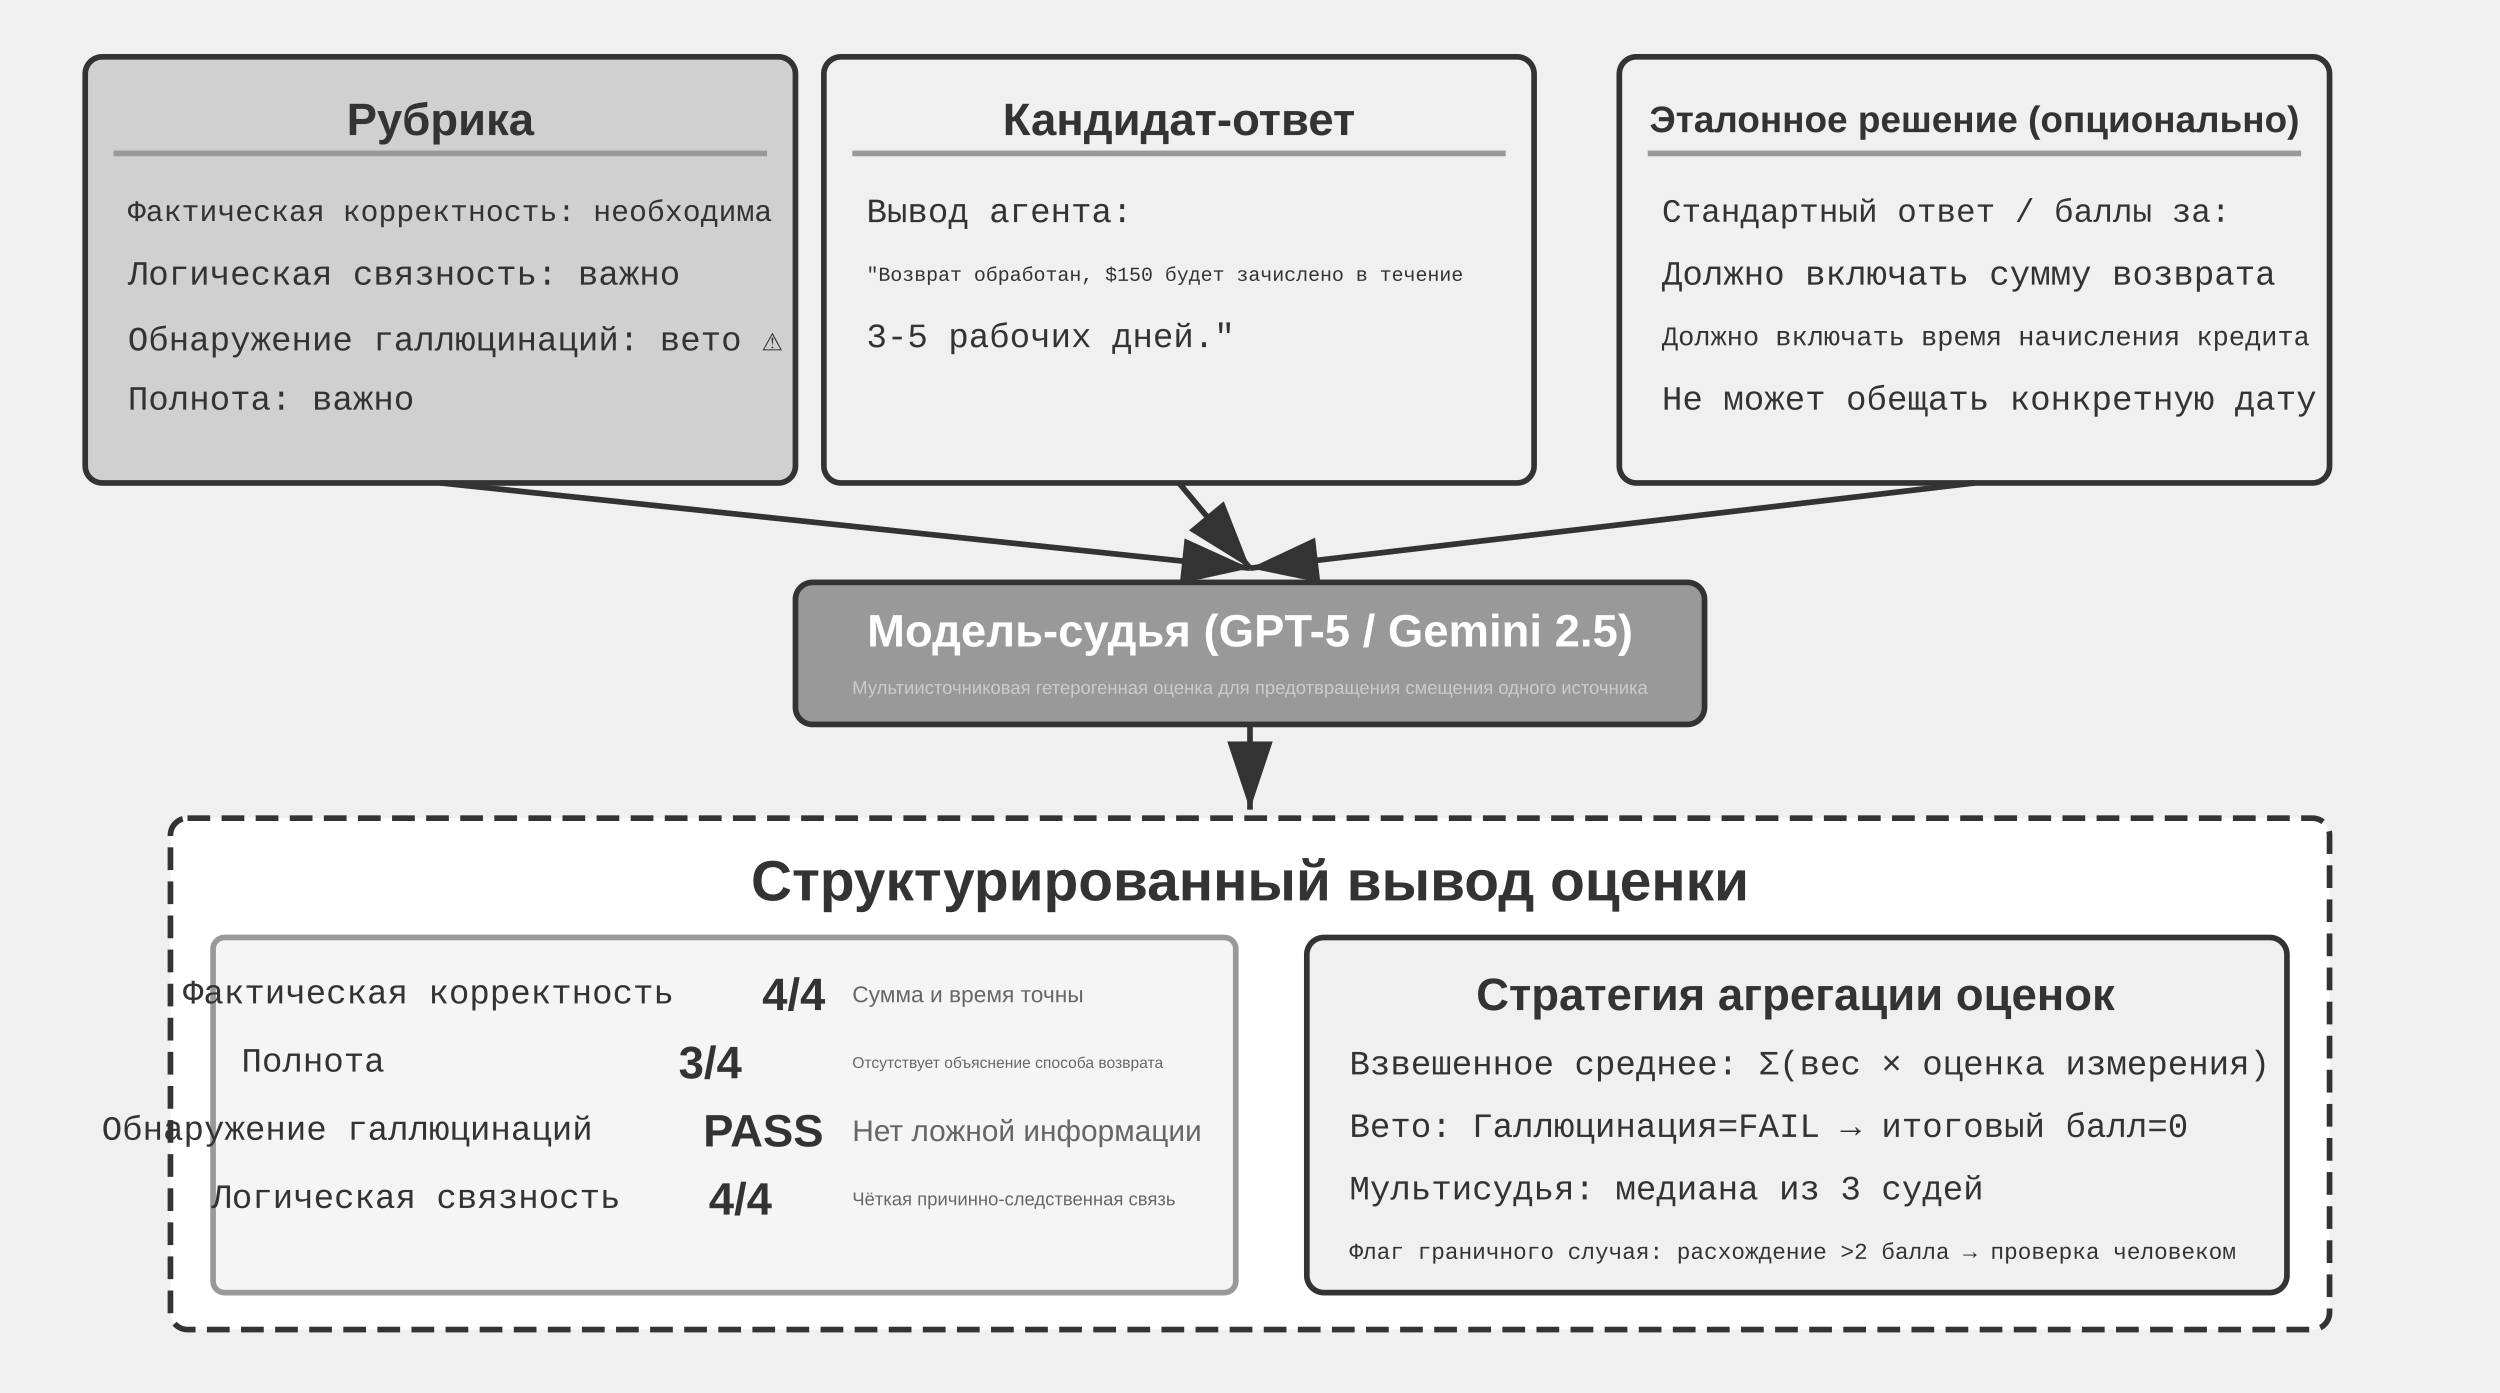
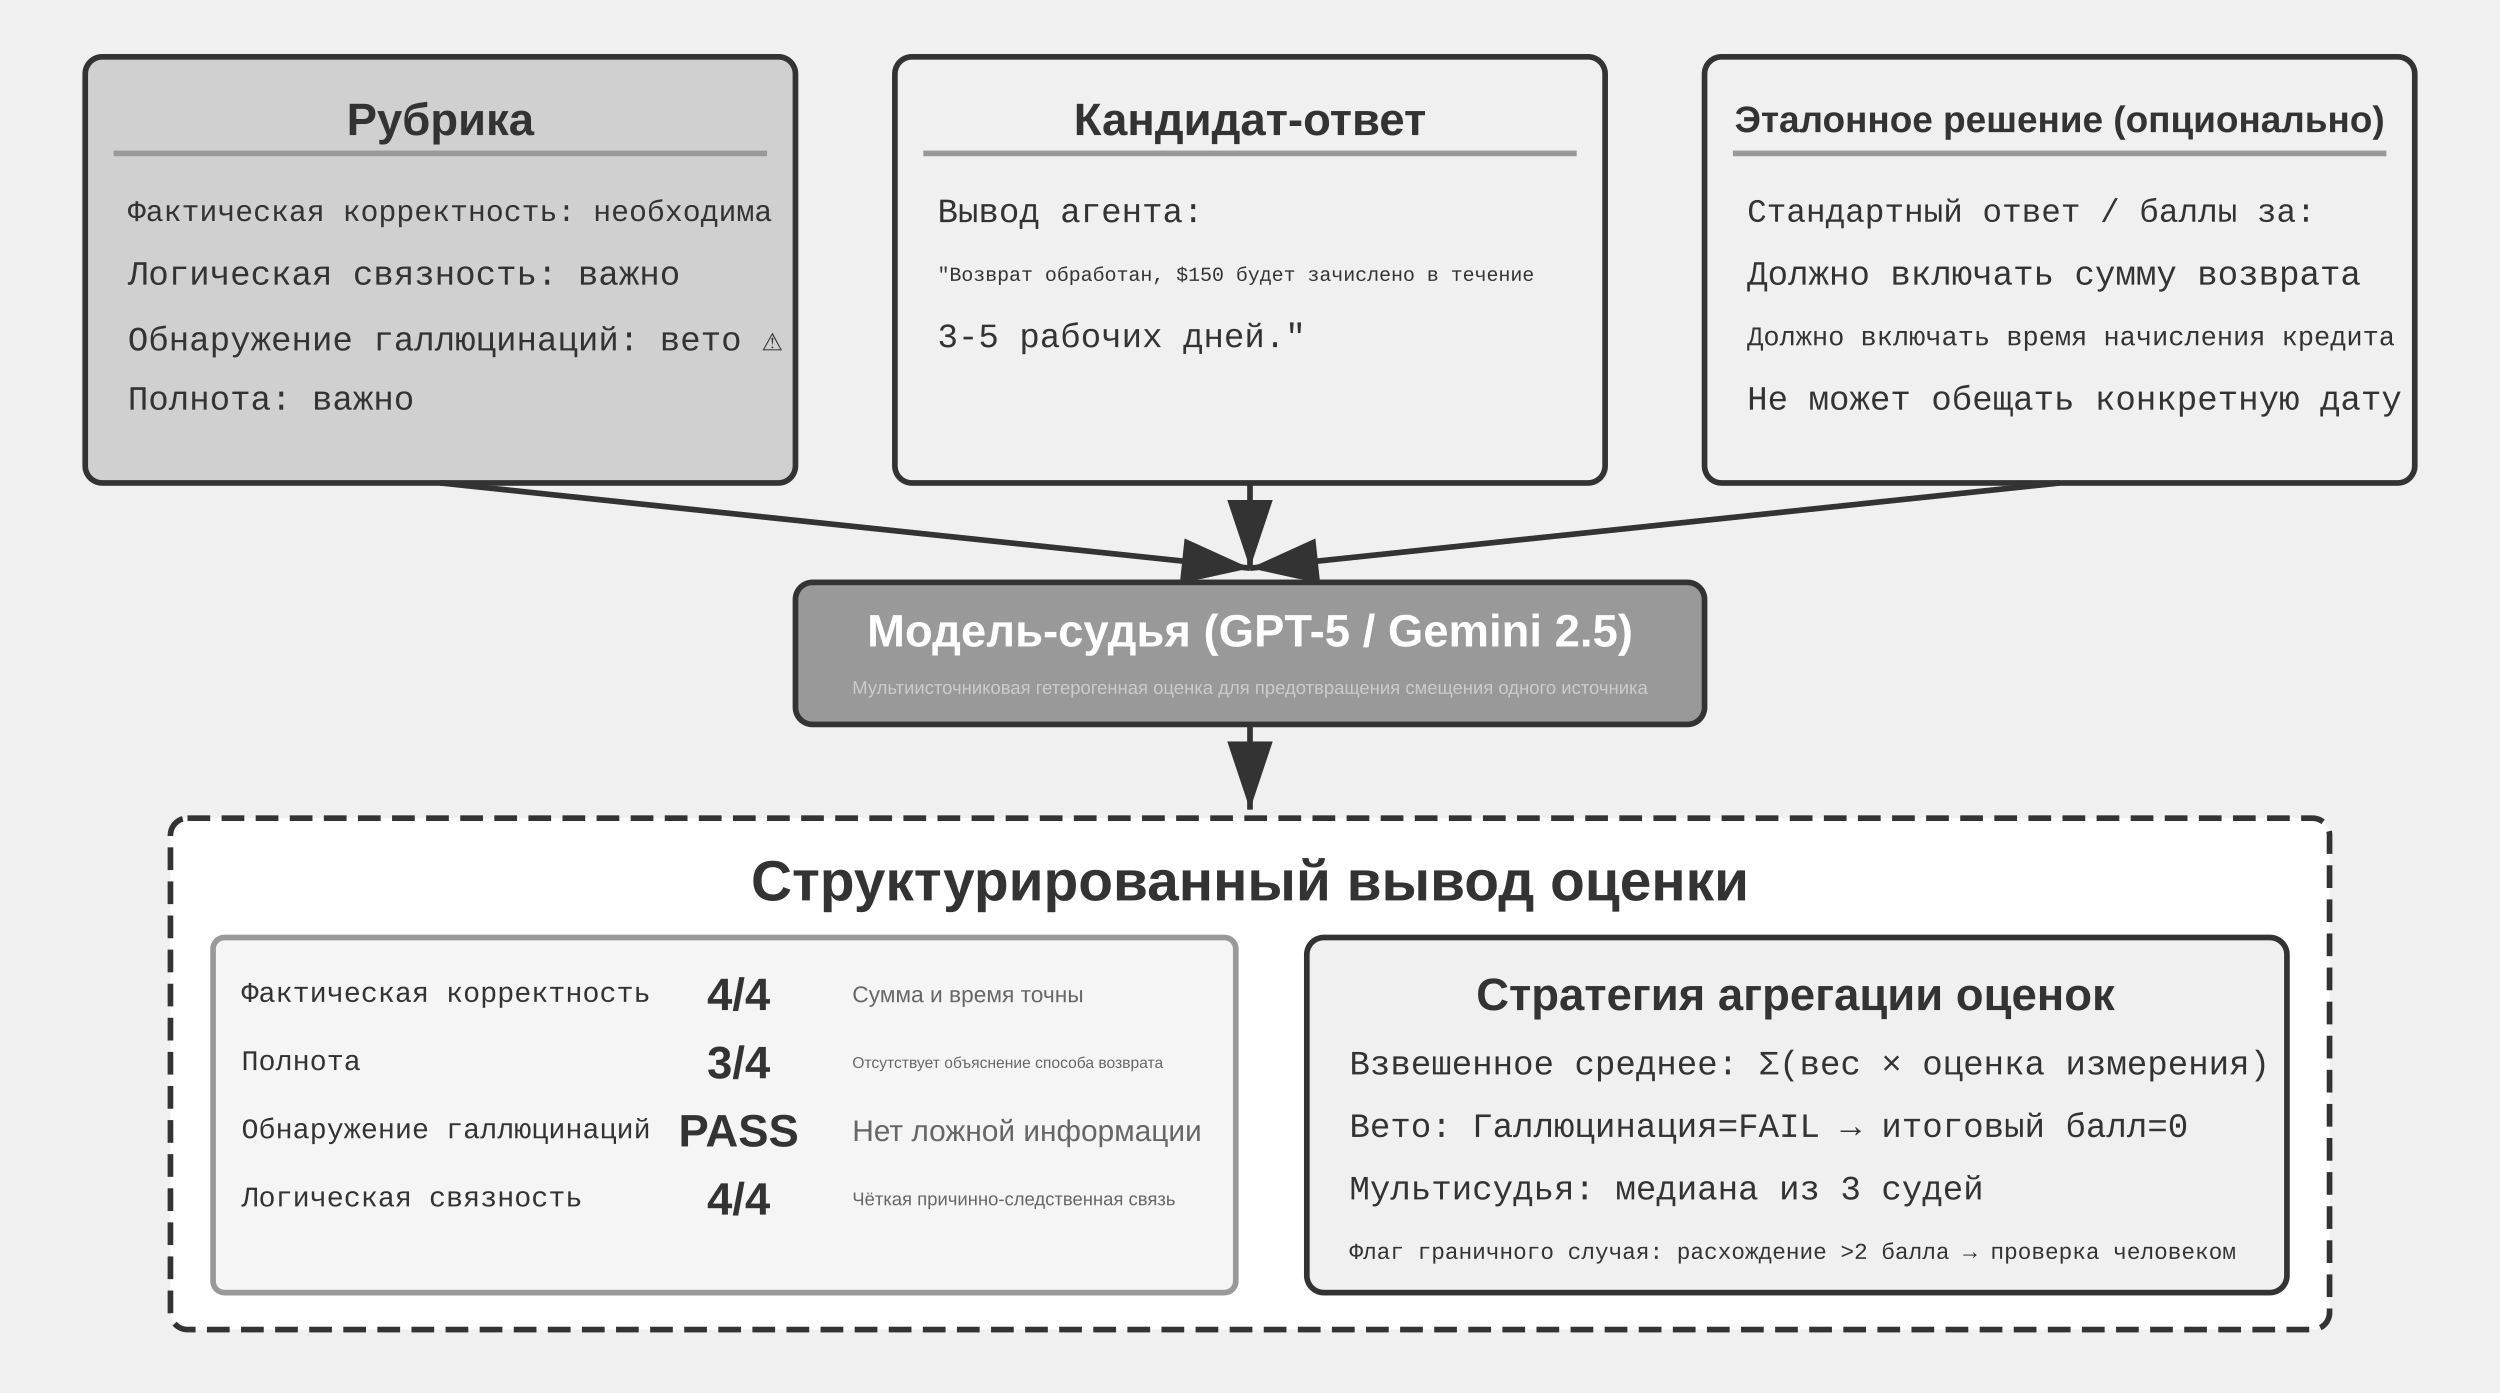
<svg xmlns="http://www.w3.org/2000/svg" viewBox="0 40 880 490" width="880" height="490" style="background:#ffffff">
  <defs>
    <marker id="ah" markerWidth="12" markerHeight="8" refX="12" refY="4" orient="auto">
      <polygon points="0 0, 12 4, 0 8" fill="#333333" />
    </marker>
    <marker id="ah-light" markerWidth="12" markerHeight="8" refX="12" refY="4" orient="auto">
      <polygon points="0 0, 12 4, 0 8" fill="#999999" />
    </marker>
  </defs>
  <rect x="30" y="60" width="250" height="150" rx="6" fill="#d0d0d0" stroke="#333333" stroke-width="2" />
  <text x="155" y="82" font-family="Arial, 'Helvetica Neue', Helvetica, 'PingFang SC', 'Microsoft YaHei', sans-serif" font-size="16" fill="#333333" text-anchor="middle" dominant-baseline="central" font-weight="bold">Рубрика</text>
  <line x1="40" y1="94" x2="270" y2="94" stroke="#999999" stroke-width="2" />
  <text x="45" y="115" font-family="'Courier New', Courier, monospace" font-size="10.5" fill="#333333" text-anchor="start" dominant-baseline="central">Фактическая корректность: необходима</text>
  <text x="45" y="137" font-family="'Courier New', Courier, monospace" font-size="12" fill="#333333" text-anchor="start" dominant-baseline="central">Логическая связность: важно</text>
  <text x="45" y="159" font-family="'Courier New', Courier, monospace" font-size="12" fill="#333333" text-anchor="start" dominant-baseline="central">Обнаружение галлюцинаций: вето ⚠</text>
  <text x="45" y="181" font-family="'Courier New', Courier, monospace" font-size="12" fill="#333333" text-anchor="start" dominant-baseline="central">Полнота: важно</text>
-   <rect x="290" y="60" width="250" height="150" rx="6" fill="#f0f0f0" stroke="#333333" stroke-width="2" />
-   <text x="415" y="82" font-family="Arial, 'Helvetica Neue', Helvetica, 'PingFang SC', 'Microsoft YaHei', sans-serif" font-size="16" fill="#333333" text-anchor="middle" dominant-baseline="central" font-weight="bold">Кандидат-ответ</text>
-   <line x1="300" y1="94" x2="530" y2="94" stroke="#999999" stroke-width="2" />
-   <text x="305" y="115" font-family="'Courier New', Courier, monospace" font-size="12" fill="#333333" text-anchor="start" dominant-baseline="central">Вывод агента:</text>
-   <text x="305" y="137" font-family="'Courier New', Courier, monospace" font-size="7" fill="#333333" text-anchor="start" dominant-baseline="central">"Возврат обработан, $150 будет зачислено в течение</text>
-   <text x="305" y="159" font-family="'Courier New', Courier, monospace" font-size="12" fill="#333333" text-anchor="start" dominant-baseline="central"> 3-5 рабочих дней."</text>
-   <text x="305" y="181" font-family="'Courier New', Courier, monospace" font-size="12" fill="#333333" text-anchor="start" dominant-baseline="central" />
-   <rect x="570" y="60" width="250" height="150" rx="6" fill="#f0f0f0" stroke="#333333" stroke-width="2" />
-   <text x="695" y="82" font-family="Arial, 'Helvetica Neue', Helvetica, 'PingFang SC', 'Microsoft YaHei', sans-serif" font-size="13" fill="#333333" text-anchor="middle" dominant-baseline="central" font-weight="bold">Эталонное решение (опционально)</text>
-   <line x1="580" y1="94" x2="810" y2="94" stroke="#999999" stroke-width="2" />
-   <text x="585" y="115" font-family="'Courier New', Courier, monospace" font-size="11.5" fill="#333333" text-anchor="start" dominant-baseline="central">Стандартный ответ / баллы за:</text>
-   <text x="585" y="137" font-family="'Courier New', Courier, monospace" font-size="12" fill="#333333" text-anchor="start" dominant-baseline="central">Должно включать сумму возврата</text>
-   <text x="585" y="159" font-family="'Courier New', Courier, monospace" font-size="9.5" fill="#333333" text-anchor="start" dominant-baseline="central">Должно включать время начисления кредита</text>
-   <text x="585" y="181" font-family="'Courier New', Courier, monospace" font-size="12" fill="#333333" text-anchor="start" dominant-baseline="central">Не может обещать конкретную дату</text>
+   <rect x="315" y="60" width="250" height="150" rx="6" fill="#f0f0f0" stroke="#333333" stroke-width="2" />
+   <text x="440" y="82" font-family="Arial, 'Helvetica Neue', Helvetica, 'PingFang SC', 'Microsoft YaHei', sans-serif" font-size="16" fill="#333333" text-anchor="middle" dominant-baseline="central" font-weight="bold">Кандидат-ответ</text>
+   <line x1="325" y1="94" x2="555" y2="94" stroke="#999999" stroke-width="2" />
+   <text x="330" y="115" font-family="'Courier New', Courier, monospace" font-size="12" fill="#333333" text-anchor="start" dominant-baseline="central">Вывод агента:</text>
+   <text x="330" y="137" font-family="'Courier New', Courier, monospace" font-size="7" fill="#333333" text-anchor="start" dominant-baseline="central">"Возврат обработан, $150 будет зачислено в течение</text>
+   <text x="330" y="159" font-family="'Courier New', Courier, monospace" font-size="12" fill="#333333" text-anchor="start" dominant-baseline="central"> 3-5 рабочих дней."</text>
+   <text x="330" y="181" font-family="'Courier New', Courier, monospace" font-size="12" fill="#333333" text-anchor="start" dominant-baseline="central" />
+   <rect x="600" y="60" width="250" height="150" rx="6" fill="#f0f0f0" stroke="#333333" stroke-width="2" />
+   <text x="725" y="82" font-family="Arial, 'Helvetica Neue', Helvetica, 'PingFang SC', 'Microsoft YaHei', sans-serif" font-size="13" fill="#333333" text-anchor="middle" dominant-baseline="central" font-weight="bold">Эталонное решение (опционально)</text>
+   <line x1="610" y1="94" x2="840" y2="94" stroke="#999999" stroke-width="2" />
+   <text x="615" y="115" font-family="'Courier New', Courier, monospace" font-size="11.5" fill="#333333" text-anchor="start" dominant-baseline="central">Стандартный ответ / баллы за:</text>
+   <text x="615" y="137" font-family="'Courier New', Courier, monospace" font-size="12" fill="#333333" text-anchor="start" dominant-baseline="central">Должно включать сумму возврата</text>
+   <text x="615" y="159" font-family="'Courier New', Courier, monospace" font-size="9.5" fill="#333333" text-anchor="start" dominant-baseline="central">Должно включать время начисления кредита</text>
+   <text x="615" y="181" font-family="'Courier New', Courier, monospace" font-size="12" fill="#333333" text-anchor="start" dominant-baseline="central">Не может обещать конкретную дату</text>
  <line x1="155" y1="210" x2="440" y2="240" stroke="#333333" stroke-width="2" marker-end="url(#ah)" />
-   <line x1="415" y1="210" x2="440" y2="240" stroke="#333333" stroke-width="2" marker-end="url(#ah)" />
-   <line x1="695" y1="210" x2="440" y2="240" stroke="#333333" stroke-width="2" marker-end="url(#ah)" />
+   <line x1="440" y1="210" x2="440" y2="240" stroke="#333333" stroke-width="2" marker-end="url(#ah)" />
+   <line x1="725" y1="210" x2="440" y2="240" stroke="#333333" stroke-width="2" marker-end="url(#ah)" />
  <rect x="280" y="245" width="320" height="50" rx="6" fill="#999999" stroke="#333333" stroke-width="2" />
  <text x="440" y="262" font-family="Arial, 'Helvetica Neue', Helvetica, 'PingFang SC', 'Microsoft YaHei', sans-serif" font-size="16" fill="#ffffff" text-anchor="middle" dominant-baseline="central" font-weight="bold">Модель-судья (GPT-5 / Gemini 2.5)</text>
  <text x="440" y="282" font-family="Arial, 'Helvetica Neue', Helvetica, 'PingFang SC', 'Microsoft YaHei', sans-serif" font-size="6.5" fill="#cccccc" text-anchor="middle" dominant-baseline="central" font-weight="normal">Мультиисточниковая гетерогенная оценка для предотвращения смещения одного источника</text>
  <line x1="440" y1="295" x2="440" y2="325" stroke="#333333" stroke-width="2" marker-end="url(#ah)" />
  <rect x="60" y="328" width="760" height="180" rx="6" fill="#ffffff" stroke="#333333" stroke-width="2" stroke-dasharray="8,4" />
  <text x="440" y="350" font-family="Arial, 'Helvetica Neue', Helvetica, 'PingFang SC', 'Microsoft YaHei', sans-serif" font-size="20" fill="#333333" text-anchor="middle" dominant-baseline="central" font-weight="bold">Структурированный вывод оценки</text>
  <rect x="75" y="370" width="360" height="125" rx="4" fill="#f5f5f5" stroke="#999999" stroke-width="2" />
-   <text x="64.4" y="390" font-family="'Courier New', Courier, monospace" font-size="12" fill="#333333" text-anchor="start" dominant-baseline="central">Фактическая корректность   </text>
-   <text x="279.4" y="390" font-family="Arial, 'Helvetica Neue', Helvetica, 'PingFang SC', 'Microsoft YaHei', sans-serif" font-size="16" fill="#333333" text-anchor="middle" dominant-baseline="central" font-weight="bold">4/4</text>
+   <text x="85" y="390" font-family="'Courier New', Courier, monospace" font-size="10" fill="#333333" text-anchor="start" dominant-baseline="central">Фактическая корректность   </text>
+   <text x="260" y="390" font-family="Arial, 'Helvetica Neue', Helvetica, 'PingFang SC', 'Microsoft YaHei', sans-serif" font-size="16" fill="#333333" text-anchor="middle" dominant-baseline="central" font-weight="bold">4/4</text>
  <text x="300" y="390" font-family="Arial, 'Helvetica Neue', Helvetica, 'PingFang SC', 'Microsoft YaHei', sans-serif" font-size="8" fill="#666666" text-anchor="start" dominant-baseline="central" font-weight="normal">Сумма и время точны</text>
-   <text x="85" y="414" font-family="'Courier New', Courier, monospace" font-size="12" fill="#333333" text-anchor="start" dominant-baseline="central">Полнота     </text>
-   <text x="250" y="414" font-family="Arial, 'Helvetica Neue', Helvetica, 'PingFang SC', 'Microsoft YaHei', sans-serif" font-size="16" fill="#333333" text-anchor="middle" dominant-baseline="central" font-weight="bold">3/4</text>
+   <text x="85" y="414" font-family="'Courier New', Courier, monospace" font-size="10" fill="#333333" text-anchor="start" dominant-baseline="central">Полнота     </text>
+   <text x="260" y="414" font-family="Arial, 'Helvetica Neue', Helvetica, 'PingFang SC', 'Microsoft YaHei', sans-serif" font-size="16" fill="#333333" text-anchor="middle" dominant-baseline="central" font-weight="bold">3/4</text>
  <text x="300" y="414" font-family="Arial, 'Helvetica Neue', Helvetica, 'PingFang SC', 'Microsoft YaHei', sans-serif" font-size="5.5" fill="#666666" text-anchor="start" dominant-baseline="central" font-weight="normal">Отсутствует объяснение способа возврата</text>
-   <text x="35.8" y="438" font-family="'Courier New', Courier, monospace" font-size="12" fill="#333333" text-anchor="start" dominant-baseline="central">Обнаружение галлюцинаций    </text>
-   <text x="268.7" y="438" font-family="Arial, 'Helvetica Neue', Helvetica, 'PingFang SC', 'Microsoft YaHei', sans-serif" font-size="16" fill="#333333" text-anchor="middle" dominant-baseline="central" font-weight="bold">PASS</text>
+   <text x="85" y="438" font-family="'Courier New', Courier, monospace" font-size="10" fill="#333333" text-anchor="start" dominant-baseline="central">Обнаружение галлюцинаций    </text>
+   <text x="260" y="438" font-family="Arial, 'Helvetica Neue', Helvetica, 'PingFang SC', 'Microsoft YaHei', sans-serif" font-size="16" fill="#333333" text-anchor="middle" dominant-baseline="central" font-weight="bold">PASS</text>
  <text x="300" y="438" font-family="Arial, 'Helvetica Neue', Helvetica, 'PingFang SC', 'Microsoft YaHei', sans-serif" font-size="10.5" fill="#666666" text-anchor="start" dominant-baseline="central" font-weight="normal">Нет ложной информации</text>
-   <text x="74.4" y="462" font-family="'Courier New', Courier, monospace" font-size="12" fill="#333333" text-anchor="start" dominant-baseline="central">Логическая связность   </text>
-   <text x="260.6" y="462" font-family="Arial, 'Helvetica Neue', Helvetica, 'PingFang SC', 'Microsoft YaHei', sans-serif" font-size="16" fill="#333333" text-anchor="middle" dominant-baseline="central" font-weight="bold">4/4</text>
+   <text x="85" y="462" font-family="'Courier New', Courier, monospace" font-size="10" fill="#333333" text-anchor="start" dominant-baseline="central">Логическая связность   </text>
+   <text x="260" y="462" font-family="Arial, 'Helvetica Neue', Helvetica, 'PingFang SC', 'Microsoft YaHei', sans-serif" font-size="16" fill="#333333" text-anchor="middle" dominant-baseline="central" font-weight="bold">4/4</text>
  <text x="300" y="462" font-family="Arial, 'Helvetica Neue', Helvetica, 'PingFang SC', 'Microsoft YaHei', sans-serif" font-size="6.5" fill="#666666" text-anchor="start" dominant-baseline="central" font-weight="normal">Чёткая причинно-следственная связь</text>
  <rect x="460" y="370" width="345" height="125" rx="6" fill="#f0f0f0" stroke="#333333" stroke-width="2" />
  <text x="632" y="390" font-family="Arial, 'Helvetica Neue', Helvetica, 'PingFang SC', 'Microsoft YaHei', sans-serif" font-size="16" fill="#333333" text-anchor="middle" dominant-baseline="central" font-weight="bold">Стратегия агрегации оценок</text>
  <text x="475" y="415" font-family="'Courier New', Courier, monospace" font-size="12" fill="#333333" text-anchor="start" dominant-baseline="central">Взвешенное среднее: Σ(вес × оценка измерения)</text>
  <text x="475" y="437" font-family="'Courier New', Courier, monospace" font-size="12" fill="#333333" text-anchor="start" dominant-baseline="central">Вето: Галлюцинация=FAIL → итоговый балл=0</text>
  <text x="475" y="459" font-family="'Courier New', Courier, monospace" font-size="12" fill="#333333" text-anchor="start" dominant-baseline="central">Мультисудья: медиана из 3 судей</text>
  <text x="475" y="481" font-family="'Courier New', Courier, monospace" font-size="8" fill="#333333" text-anchor="start" dominant-baseline="central">Флаг граничного случая: расхождение &gt;2 балла → проверка человеком</text>
</svg>
